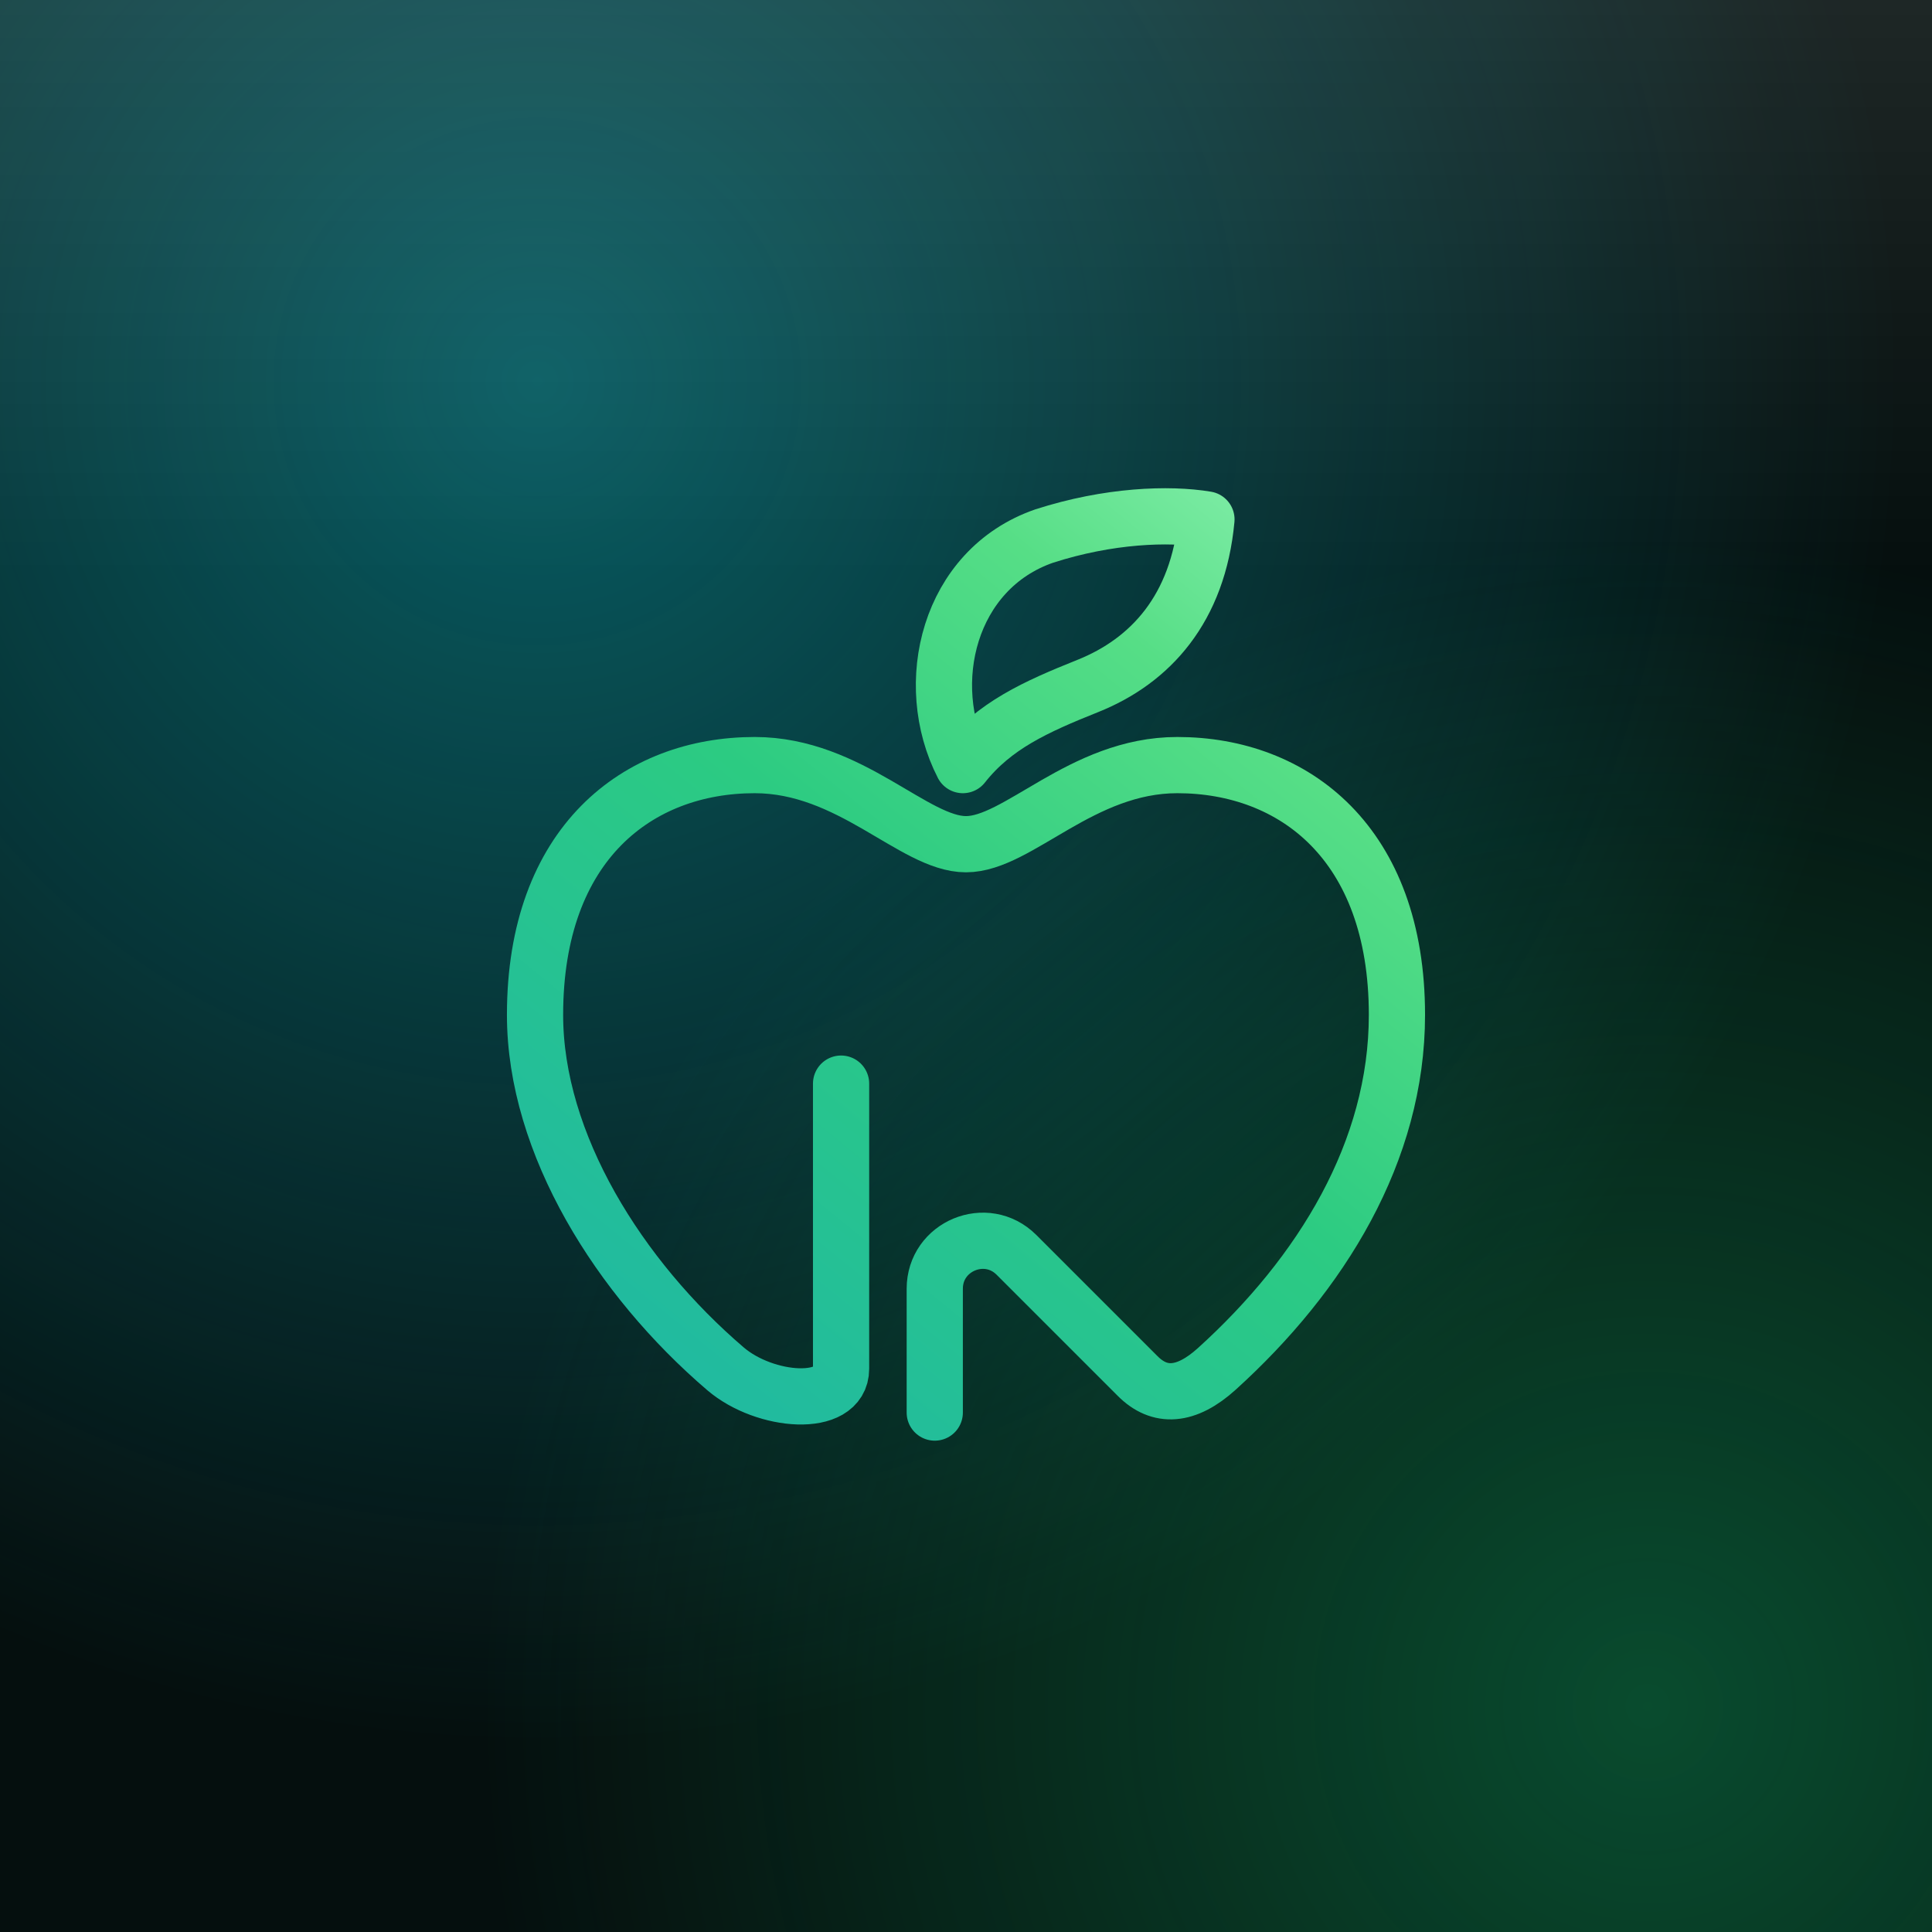
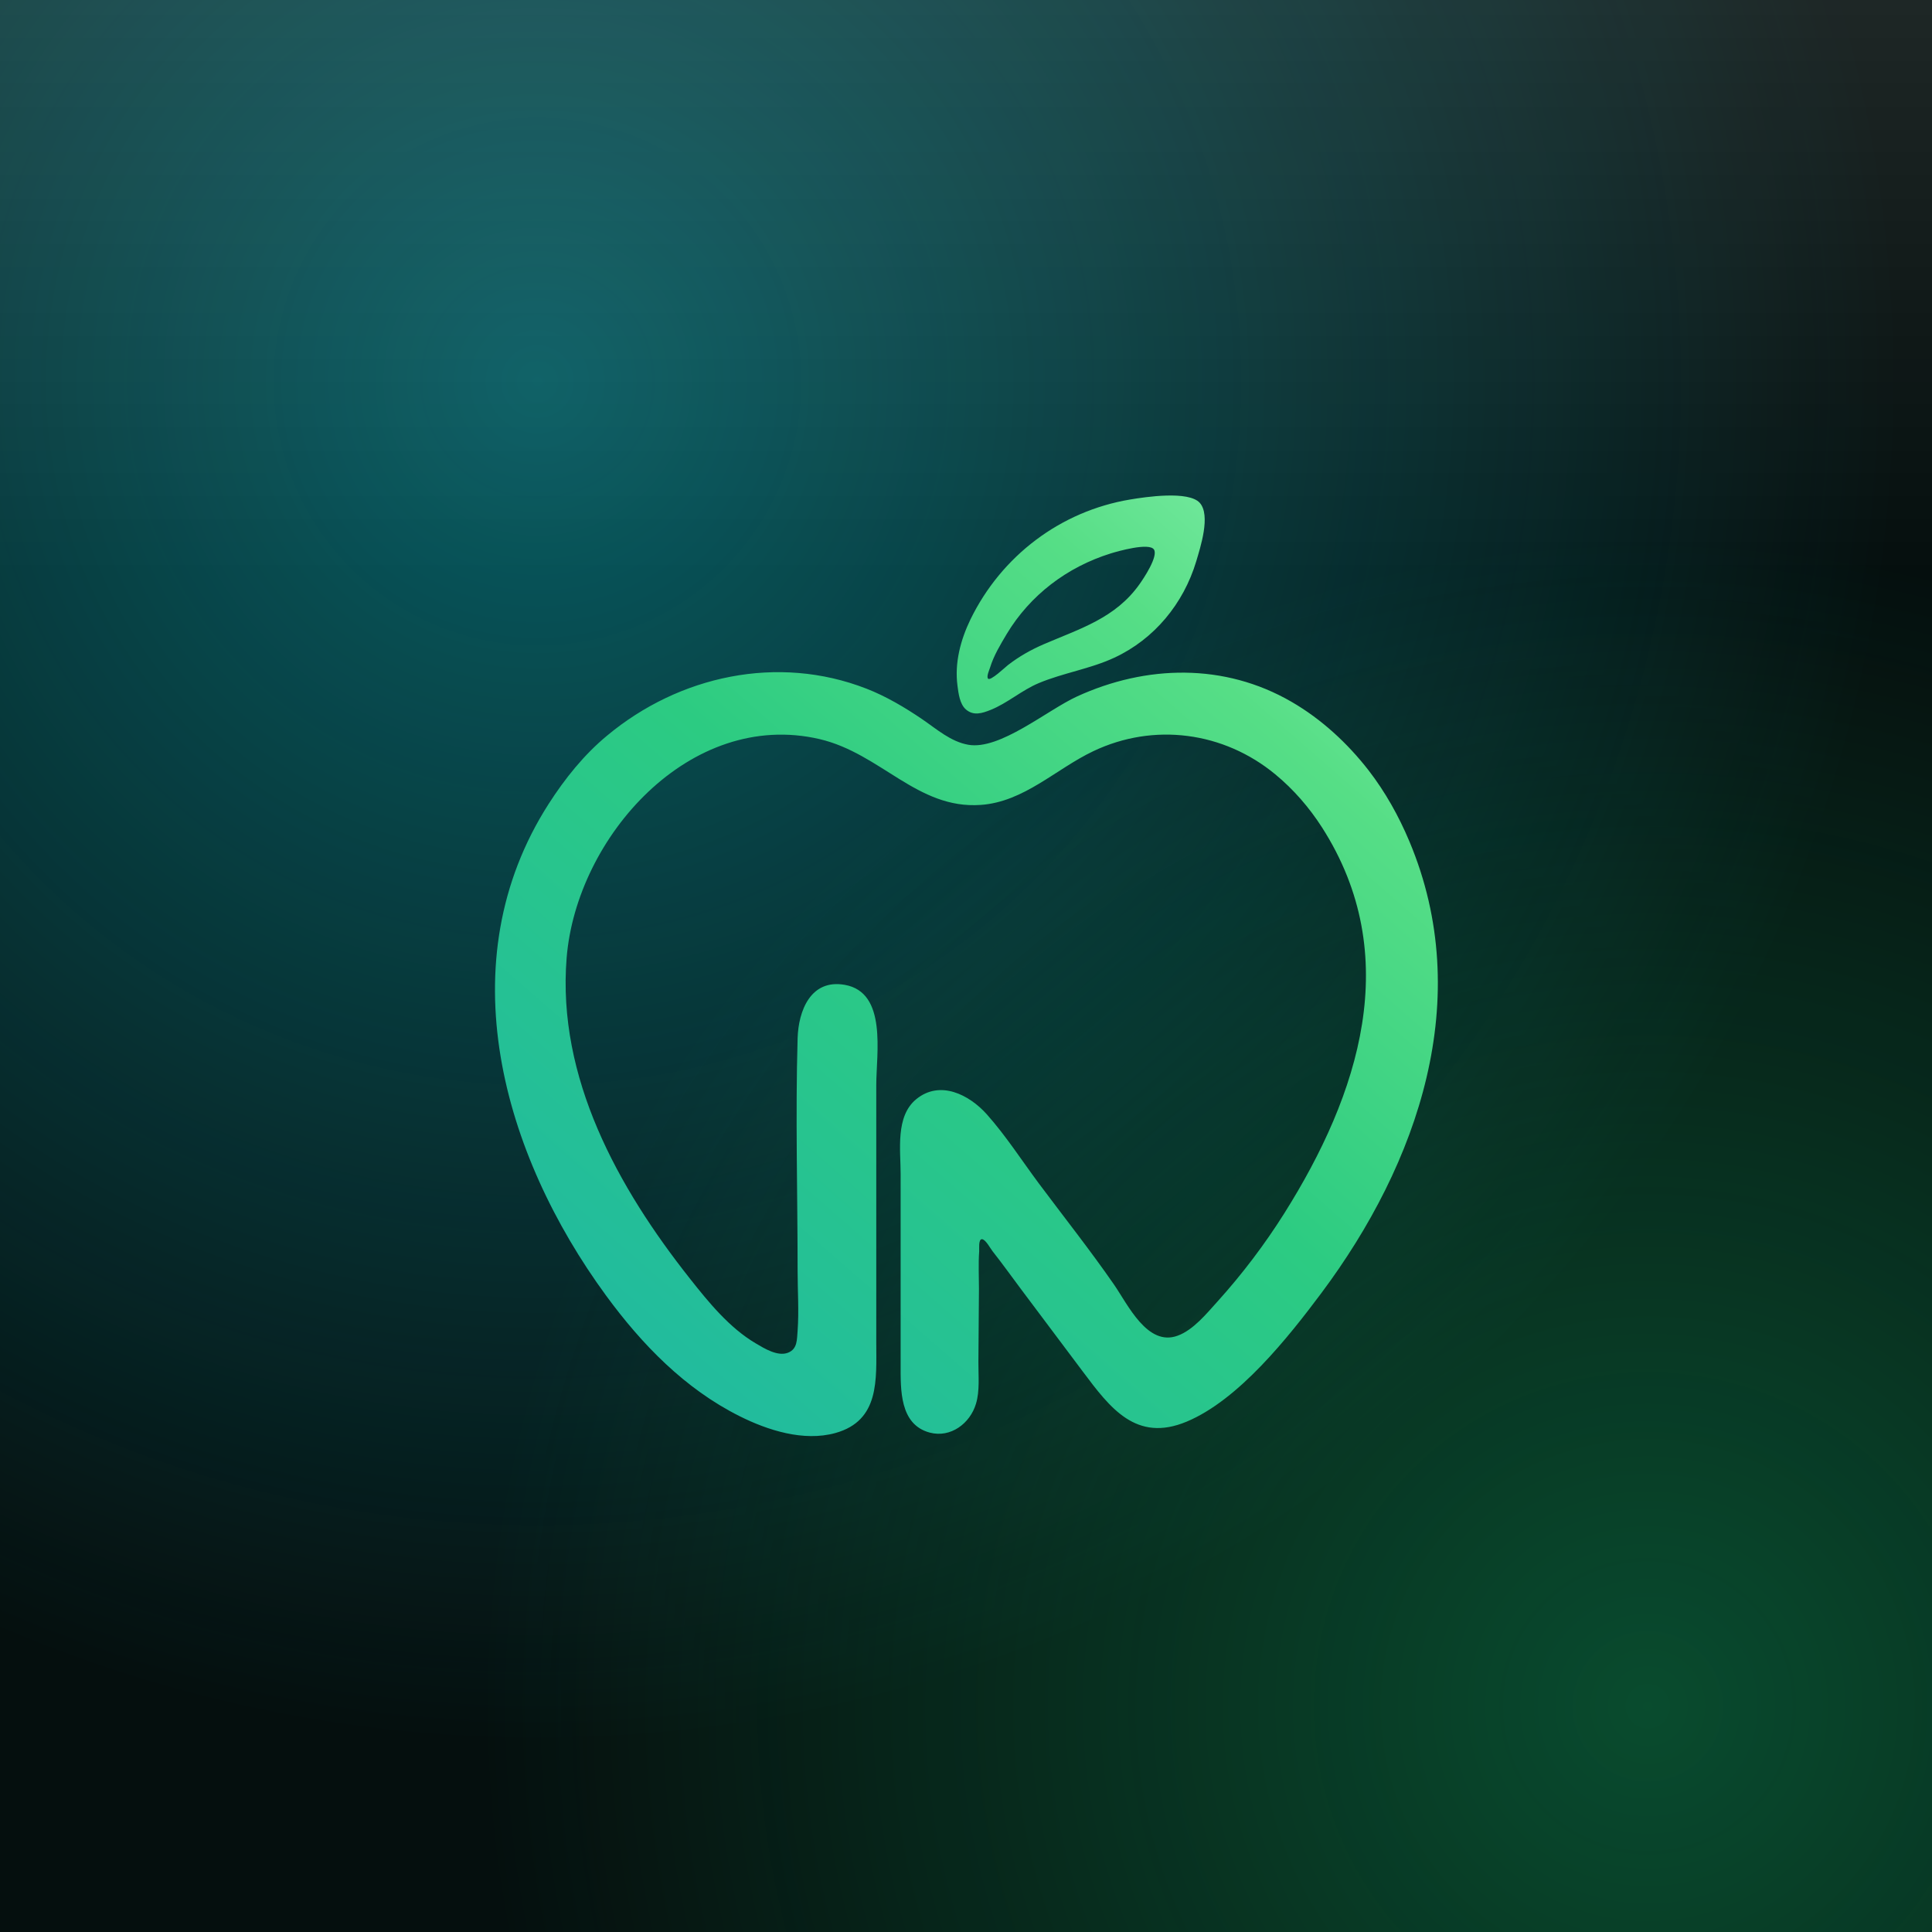
<svg xmlns="http://www.w3.org/2000/svg" viewBox="0 0 1024 1024">
  <defs>
-     <linearGradient id="is" gradientUnits="userSpaceOnUse" x1="150" y1="920" x2="850" y2="60">
+     <linearGradient id="is" gradientUnits="userSpaceOnUse" x1="260" y1="1040" x2="1000" y2="190">
      <stop offset="0" stop-color="#1FB8A4" />
      <stop offset=".5" stop-color="#2CCB82" />
      <stop offset=".8" stop-color="#56DE86" />
      <stop offset="1" stop-color="#86EFAC" />
    </linearGradient>
    <radialGradient id="iA" cx=".28" cy=".2" r=".7">
      <stop offset="0" stop-color="#0A8C96" stop-opacity=".62" />
      <stop offset="1" stop-color="#0A8C96" stop-opacity="0" />
    </radialGradient>
    <radialGradient id="iB" cx=".85" cy=".88" r=".6">
      <stop offset="0" stop-color="#0E9F5B" stop-opacity=".42" />
      <stop offset="1" stop-color="#0E9F5B" stop-opacity="0" />
    </radialGradient>
    <linearGradient id="iHi" x1="0" y1="0" x2="0" y2="1">
      <stop offset="0" stop-color="#fff" stop-opacity=".10" />
      <stop offset=".3" stop-color="#fff" stop-opacity="0" />
    </linearGradient>
  </defs>
  <rect width="1024" height="1024" rx="0" fill="#050F0E" />
  <rect width="1024" height="1024" rx="0" fill="url(#iA)" />
  <rect width="1024" height="1024" rx="0" fill="url(#iB)" />
  <rect width="1024" height="1024" rx="0" fill="url(#iHi)" />
-   <g transform="translate(244.41,240.00) scale(0.55172)">
-     <g fill="none" stroke="url(#is)" stroke-width="54" stroke-linecap="round" stroke-linejoin="round">
-       <path d="M365,606 L365,880 C365,918 292,912.5 254,880 C152.16,792.9 71,664 71,540 C71,375 170,300 282,300 C374,300 435,376 485,376 C535,376 596,300 688,300 C800,300 899,375 899,540 C899,671 826.64,788.88 726,880 C696.4,906.8 671,908 650,887 L533.53,770.53 C504.55,741.55 455,762.07 455,803.05 L455,922" />
-       <path d="M482,300 C442,222 468,112 560,80 C622,60 680,58 716,64 C708,150 662,200 602,224 C552,244 512,262 482,300 Z" />
+   <g transform="translate(149.72,152.95) scale(0.58716)">
+     <g fill="url(#is)" fill-rule="evenodd">
+       <path d="M293.2,403.4 C272.2,420.7 254.8,442.5 240.2,465.3 C148.8,608.1 198.7,781.4 292.1,909.0 C324.4,953.1 363.2,993.1 412.5,1017.8 C438.0,1030.6 470.4,1041.0 499.0,1033.1 C539.4,1021.9 536.0,984.6 536.0,951.1 C536.0,873.8 536.0,796.4 536.0,719.1 C536.0,690.6 546.1,635.2 507.5,628.5 C476.7,623.1 465.7,652.1 465.0,676.8 C463.0,746.6 465.0,816.9 465.0,886.8 C465.0,904.6 466.3,923.0 465.0,940.8 C464.3,948.7 465.0,957.2 456.3,960.6 C447.0,964.2 434.9,956.7 427.3,952.2 C403.5,938.2 384.7,915.1 367.8,893.7 C302.9,811.7 247.8,712.3 256.5,604.2 C265.3,495.3 367.8,379.4 484.9,406.7 C540.2,419.7 573.1,470.1 630.2,466.1 C669.4,463.4 698.0,433.7 731.9,417.6 C786.5,391.6 849.6,400.0 896.2,438.5 C912.7,452.1 926.8,468.4 938.3,486.3 C1012.7,602.3 971.8,727.6 904.3,834.8 C886.6,862.9 866.3,889.7 844.0,914.4 C834.2,925.2 822.3,940.0 808.1,945.2 C780.8,955.3 763.2,917.3 750.7,899.2 C729.1,868.0 705.4,838.1 682.7,807.7 C667.3,787.0 652.9,764.6 635.8,745.4 C620.0,727.7 593.5,714.1 572.0,731.8 C553.2,747.3 558.0,777.7 558.0,799.2 C558.0,856.6 558.0,913.9 558.0,971.2 C558.0,993.6 556.9,1025.4 584.3,1032.7 C603.2,1037.7 620.7,1024.4 626.0,1006.7 C629.6,994.9 628.1,981.2 628.2,969.0 C628.4,947.0 628.5,925.0 628.7,903.0 C628.7,891.8 628.1,880.3 628.9,869.1 C629.1,867.1 628.0,858.1 631.4,858.1 C634.7,858.2 639.2,866.8 641.0,869.0 C650.1,880.5 658.6,892.5 667.4,904.2 C685.8,928.7 704.2,953.2 722.6,977.8 C747.0,1010.3 770.5,1041.9 816.2,1022.8 C863.3,1003.1 908.0,946.6 937.9,906.6 C1025.4,789.4 1076.9,640.8 1017.2,498.9 C1007.6,476.1 995.6,454.6 980.5,435.0 C961.4,410.4 937.8,388.6 910.8,373.0 C850.2,337.9 779.7,339.6 717.2,368.2 C690.0,380.7 647.6,416.8 619.1,411.8 C603.2,409.0 590.6,397.7 577.7,388.9 C562.0,378.2 544.8,368.0 527.0,361.1 C447.0,330.0 358.0,349.5 293.2,403.4Z M828.1,193.5 C818.1,182.2 778.9,188.1 765.2,190.4 C702.3,200.9 649.0,241.3 621.0,298.7 C612.1,317.2 606.6,337.8 609.3,358.4 C610.2,365.3 611.3,375.0 616.9,379.9 C623.8,385.9 631.6,383.4 639.3,380.3 C654.5,374.2 667.4,362.5 682.8,356.1 C704.8,346.9 729.2,343.3 750.9,333.2 C787.1,316.4 813.4,284.2 824.8,246.3 C828.6,233.5 838.0,204.8 828.1,193.5Z M786.7,235.6 C790.6,241.8 777.4,261.6 773.6,266.9 C751.9,297.5 720.1,306.9 687.3,321.0 C675.5,326.1 664.9,332.1 654.7,340.0 C652.4,341.8 639.0,354.6 636.9,352.1 C635.3,350.2 638.1,344.1 638.7,342.2 C642.0,331.4 648.0,321.5 653.7,311.9 C674.9,276.6 708.4,251.3 747.6,239.1 C754.0,237.1 782.5,229.0 786.7,235.6Z" />
    </g>
  </g>
</svg>
